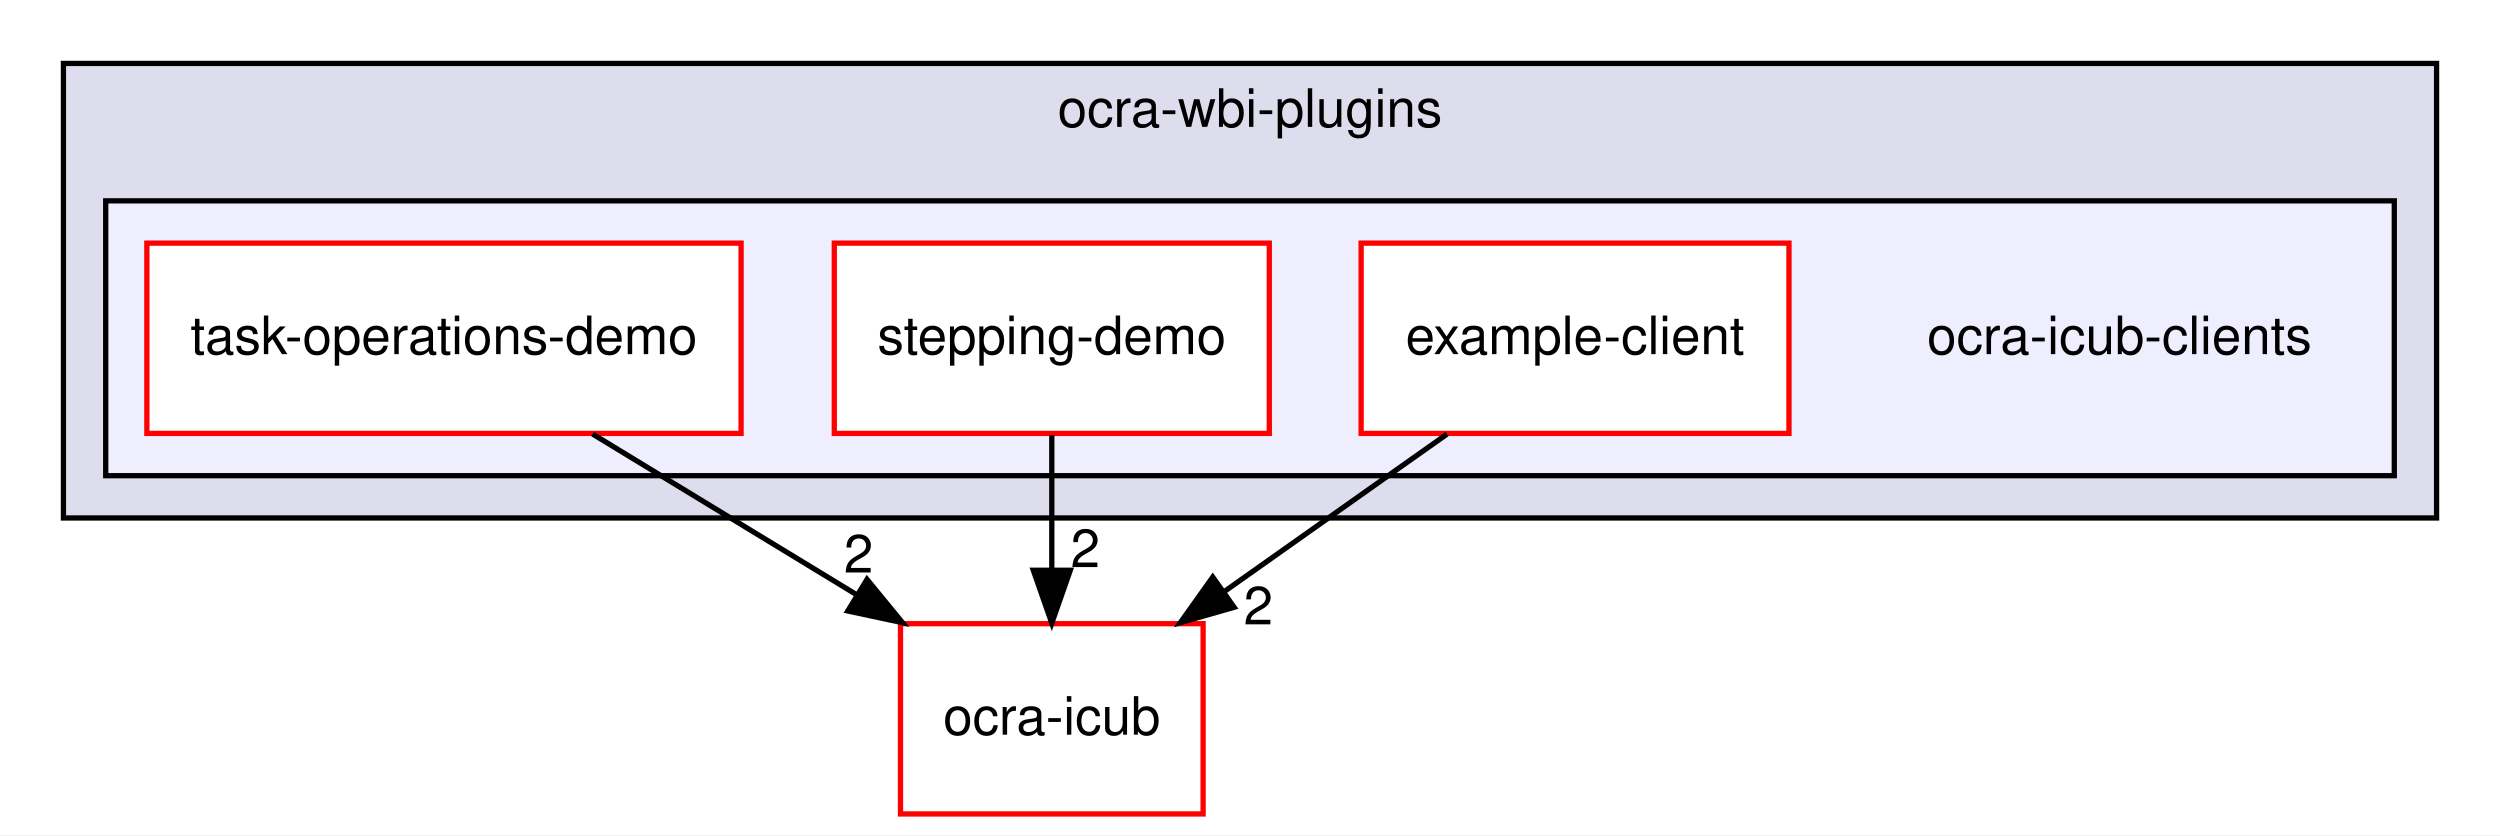
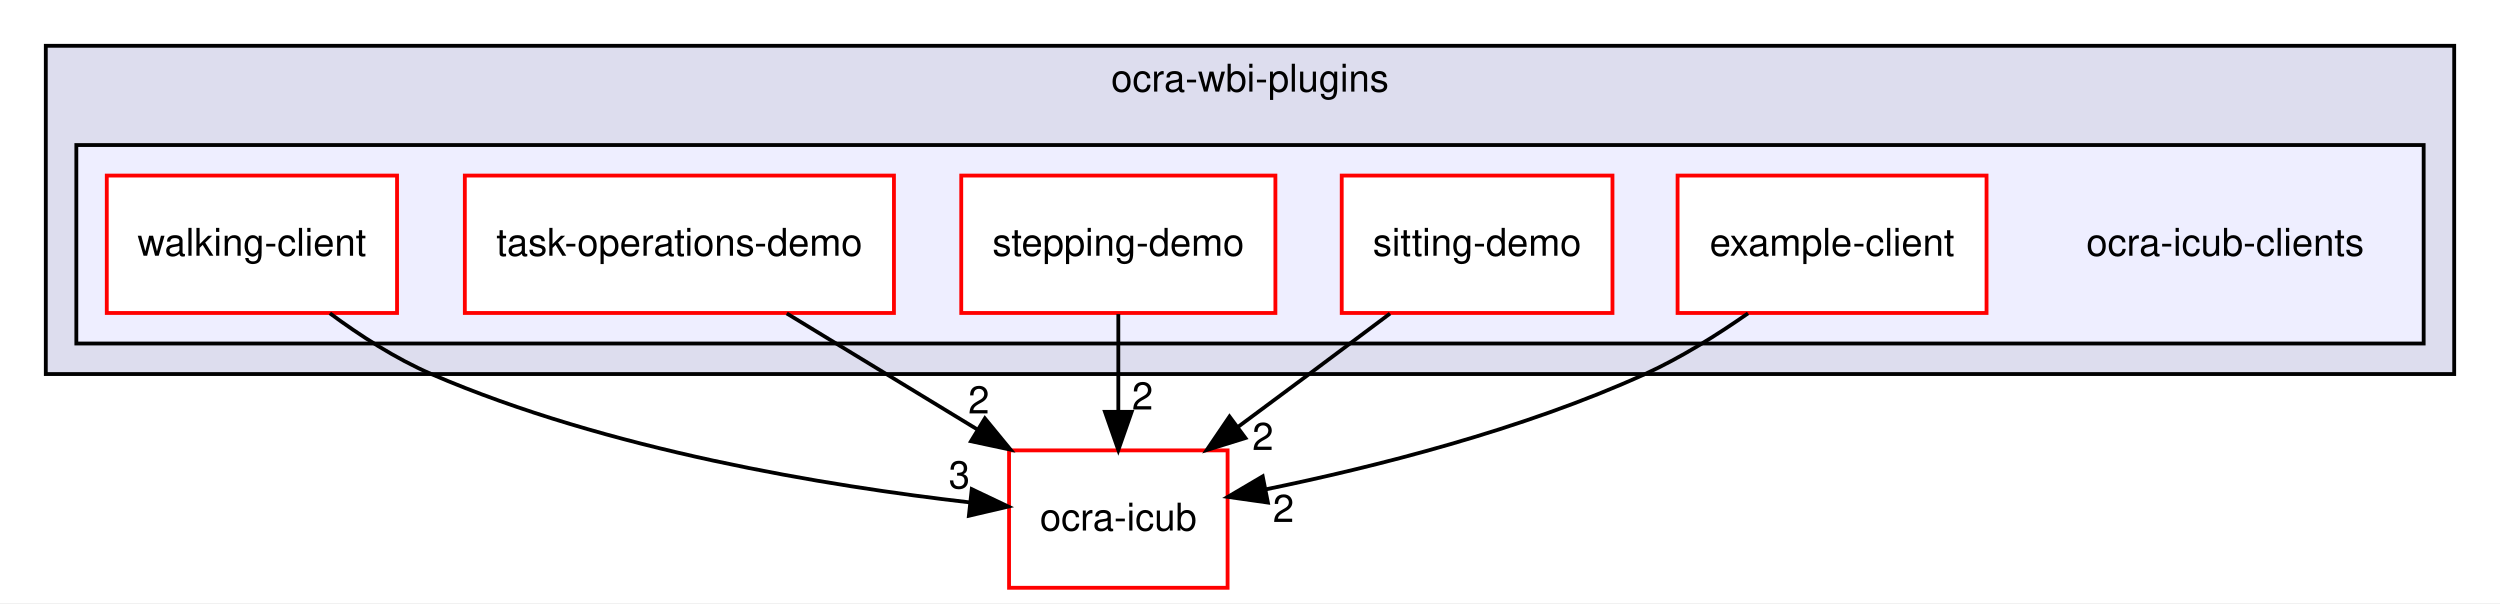
- <svg xmlns="http://www.w3.org/2000/svg" xmlns:xlink="http://www.w3.org/1999/xlink" width="473pt" height="158pt" viewBox="0.00 0.00 473.00 158.00">
+ <svg xmlns="http://www.w3.org/2000/svg" xmlns:xlink="http://www.w3.org/1999/xlink" width="655pt" height="158pt" viewBox="0.00 0.00 655.00 158.00">
  <g id="graph0" class="graph" transform="scale(1 1) rotate(0) translate(4 154)">
-     <polygon fill="white" stroke="none" points="-4,4 -4,-154 469,-154 469,4 -4,4" />
+     <polygon fill="white" stroke="none" points="-4,4 -4,-154 651,-154 651,4 -4,4" />
    <g id="clust1" class="cluster">
      <g id="a_clust1">
        <a xlink:href="dir_fc6a0c39831b5ee8ca68bf3518822430.html" target="_top" xlink:title="ocra-wbi-plugins">
-           <polygon fill="#ddddee" stroke="black" points="8,-56 8,-142 457,-142 457,-56 8,-56" />
-           <text text-anchor="middle" x="232.5" y="-130" font-family="Helvetica,sans-Serif" font-size="10.00">ocra-wbi-plugins</text>
+           <polygon fill="#ddddee" stroke="black" points="8,-56 8,-142 639,-142 639,-56 8,-56" />
+           <text text-anchor="middle" x="323.5" y="-130" font-family="Helvetica,sans-Serif" font-size="10.00">ocra-wbi-plugins</text>
        </a>
      </g>
    </g>
    <g id="clust2" class="cluster">
      <g id="a_clust2">
        <a xlink:href="dir_db7b68153cf186e2b42ba19332873216.html" target="_top">
-           <polygon fill="#eeeeff" stroke="black" points="16,-64 16,-116 449,-116 449,-64 16,-64" />
+           <polygon fill="#eeeeff" stroke="black" points="16,-64 16,-116 631,-116 631,-64 16,-64" />
        </a>
      </g>
    </g>
    <g id="node1" class="node">
-       <text text-anchor="middle" x="397" y="-87" font-family="Helvetica,sans-Serif" font-size="10.00">ocra-icub-clients</text>
+       <text text-anchor="middle" x="579" y="-87" font-family="Helvetica,sans-Serif" font-size="10.00">ocra-icub-clients</text>
    </g>
    <g id="node2" class="node">
      <g id="a_node2">
        <a xlink:href="dir_15fefd76ec8e69ad06581a4a7e5808dd.html" target="_top" xlink:title="example-client">
-           <polygon fill="white" stroke="red" points="334.474,-108 253.526,-108 253.526,-72 334.474,-72 334.474,-108" />
-           <text text-anchor="middle" x="294" y="-87" font-family="Helvetica,sans-Serif" font-size="10.00">example-client</text>
+           <polygon fill="white" stroke="red" points="516.474,-108 435.526,-108 435.526,-72 516.474,-72 516.474,-108" />
+           <text text-anchor="middle" x="476" y="-87" font-family="Helvetica,sans-Serif" font-size="10.00">example-client</text>
+         </a>
+       </g>
+     </g>
+     <g id="node7" class="node">
+       <g id="a_node7">
+         <a xlink:href="dir_ae0ac749c71297e1475c146e3b298b2a.html" target="_top" xlink:title="ocra-icub">
+           <polygon fill="white" stroke="red" points="317.628,-36 260.372,-36 260.372,-0 317.628,-0 317.628,-36" />
+           <text text-anchor="middle" x="289" y="-15" font-family="Helvetica,sans-Serif" font-size="10.00">ocra-icub</text>
+         </a>
+       </g>
+     </g>
+     <g id="edge3" class="edge">
+       <path fill="none" stroke="black" d="M453.987,-71.907C445.853,-66.216 436.334,-60.251 427,-56 394.933,-41.397 355.961,-31.607 327.622,-25.786" />
+       <polygon fill="black" stroke="black" points="328.185,-22.329 317.695,-23.819 326.824,-29.196 328.185,-22.329" />
+       <g id="a_edge3-headlabel">
+         <a xlink:href="dir_000003_000027.html" target="_top" xlink:title="2">
+           <text text-anchor="middle" x="332.262" y="-17.243" font-family="Helvetica,sans-Serif" font-size="10.00">2</text>
+         </a>
+       </g>
+     </g>
+     <g id="node3" class="node">
+       <g id="a_node3">
+         <a xlink:href="dir_4d77d69d9ce7ea07dda3c7b04c8e255f.html" target="_top" xlink:title="sitting-demo">
+           <polygon fill="white" stroke="red" points="418.469,-108 347.531,-108 347.531,-72 418.469,-72 418.469,-108" />
+           <text text-anchor="middle" x="383" y="-87" font-family="Helvetica,sans-Serif" font-size="10.00">sitting-demo</text>
+         </a>
+       </g>
+     </g>
+     <g id="edge1" class="edge">
+       <path fill="none" stroke="black" d="M360.184,-71.844C353.376,-66.737 345.892,-61.134 339,-56 332.987,-51.52 326.557,-46.748 320.379,-42.173" />
+       <polygon fill="black" stroke="black" points="322.294,-39.236 312.174,-36.1 318.13,-44.863 322.294,-39.236" />
+       <g id="a_edge1-headlabel">
+         <a xlink:href="dir_000007_000027.html" target="_top" xlink:title="2">
+           <text text-anchor="middle" x="326.872" y="-36.092" font-family="Helvetica,sans-Serif" font-size="10.00">2</text>
+         </a>
+       </g>
+     </g>
+     <g id="node4" class="node">
+       <g id="a_node4">
+         <a xlink:href="dir_fcc395ba666c1357dbdd5acdca827b57.html" target="_top" xlink:title="stepping-demo">
+           <polygon fill="white" stroke="red" points="330.152,-108 247.848,-108 247.848,-72 330.152,-72 330.152,-108" />
+           <text text-anchor="middle" x="289" y="-87" font-family="Helvetica,sans-Serif" font-size="10.00">stepping-demo</text>
+         </a>
+       </g>
+     </g>
+     <g id="edge5" class="edge">
+       <path fill="none" stroke="black" d="M289,-71.697C289,-63.983 289,-54.712 289,-46.112" />
+       <polygon fill="black" stroke="black" points="292.5,-46.104 289,-36.104 285.5,-46.104 292.5,-46.104" />
+       <g id="a_edge5-headlabel">
+         <a xlink:href="dir_000011_000027.html" target="_top" xlink:title="2">
+           <text text-anchor="middle" x="295.339" y="-46.699" font-family="Helvetica,sans-Serif" font-size="10.00">2</text>
        </a>
      </g>
    </g>
    <g id="node5" class="node">
      <g id="a_node5">
-         <a xlink:href="dir_ae0ac749c71297e1475c146e3b298b2a.html" target="_top" xlink:title="ocra-icub">
-           <polygon fill="white" stroke="red" points="223.628,-36 166.372,-36 166.372,-0 223.628,-0 223.628,-36" />
-           <text text-anchor="middle" x="195" y="-15" font-family="Helvetica,sans-Serif" font-size="10.00">ocra-icub</text>
+         <a xlink:href="dir_694b6b78b1c099d47fd1cae57fd523aa.html" target="_top" xlink:title="task-operations-demo">
+           <polygon fill="white" stroke="red" points="230.214,-108 117.786,-108 117.786,-72 230.214,-72 230.214,-108" />
+           <text text-anchor="middle" x="174" y="-87" font-family="Helvetica,sans-Serif" font-size="10.00">task-operations-demo</text>
        </a>
      </g>
    </g>
-     <g id="edge1" class="edge">
-       <path fill="none" stroke="black" d="M269.782,-71.876C257.077,-62.893 241.336,-51.763 227.577,-42.034" />
-       <polygon fill="black" stroke="black" points="229.497,-39.105 219.311,-36.19 225.456,-44.821 229.497,-39.105" />
-       <g id="a_edge1-headlabel">
-         <a xlink:href="dir_000003_000019.html" target="_top" xlink:title="2">
-           <text text-anchor="middle" x="234.071" y="-35.862" font-family="Helvetica,sans-Serif" font-size="10.00">2</text>
+     <g id="edge4" class="edge">
+       <path fill="none" stroke="black" d="M202.132,-71.876C217.168,-62.724 235.867,-51.342 252.06,-41.485" />
+       <polygon fill="black" stroke="black" points="254.038,-44.379 260.76,-36.19 250.398,-38.4 254.038,-44.379" />
+       <g id="a_edge4-headlabel">
+         <a xlink:href="dir_000015_000027.html" target="_top" xlink:title="2">
+           <text text-anchor="middle" x="252.443" y="-45.673" font-family="Helvetica,sans-Serif" font-size="10.00">2</text>
        </a>
      </g>
    </g>
-     <g id="node3" class="node">
-       <g id="a_node3">
-         <a xlink:href="dir_fcc395ba666c1357dbdd5acdca827b57.html" target="_top" xlink:title="stepping-demo">
-           <polygon fill="white" stroke="red" points="236.152,-108 153.848,-108 153.848,-72 236.152,-72 236.152,-108" />
-           <text text-anchor="middle" x="195" y="-87" font-family="Helvetica,sans-Serif" font-size="10.00">stepping-demo</text>
-         </a>
-       </g>
-     </g>
-     <g id="edge3" class="edge">
-       <path fill="none" stroke="black" d="M195,-71.697C195,-63.983 195,-54.712 195,-46.112" />
-       <polygon fill="black" stroke="black" points="198.5,-46.104 195,-36.104 191.5,-46.104 198.5,-46.104" />
-       <g id="a_edge3-headlabel">
-         <a xlink:href="dir_000007_000019.html" target="_top" xlink:title="2">
-           <text text-anchor="middle" x="201.339" y="-46.699" font-family="Helvetica,sans-Serif" font-size="10.00">2</text>
-         </a>
-       </g>
-     </g>
-     <g id="node4" class="node">
-       <g id="a_node4">
-         <a xlink:href="dir_694b6b78b1c099d47fd1cae57fd523aa.html" target="_top" xlink:title="task-operations-demo">
-           <polygon fill="white" stroke="red" points="136.214,-108 23.786,-108 23.786,-72 136.214,-72 136.214,-108" />
-           <text text-anchor="middle" x="80" y="-87" font-family="Helvetica,sans-Serif" font-size="10.00">task-operations-demo</text>
+     <g id="node6" class="node">
+       <g id="a_node6">
+         <a xlink:href="dir_71aa64cd31fb3b61733e68e781f108fb.html" target="_top" xlink:title="walking-client">
+           <polygon fill="white" stroke="red" points="100.024,-108 23.976,-108 23.976,-72 100.024,-72 100.024,-108" />
+           <text text-anchor="middle" x="62" y="-87" font-family="Helvetica,sans-Serif" font-size="10.00">walking-client</text>
        </a>
      </g>
    </g>
    <g id="edge2" class="edge">
-       <path fill="none" stroke="black" d="M108.132,-71.876C123.168,-62.724 141.867,-51.342 158.06,-41.485" />
-       <polygon fill="black" stroke="black" points="160.038,-44.379 166.76,-36.19 156.398,-38.4 160.038,-44.379" />
+       <path fill="none" stroke="black" d="M82.425,-71.917C90.305,-66.087 99.663,-60.03 109,-56 155.186,-36.066 212.763,-26.652 250.177,-22.36" />
+       <polygon fill="black" stroke="black" points="250.603,-25.834 260.17,-21.281 249.851,-18.875 250.603,-25.834" />
      <g id="a_edge2-headlabel">
-         <a xlink:href="dir_000011_000019.html" target="_top" xlink:title="2">
-           <text text-anchor="middle" x="158.443" y="-45.673" font-family="Helvetica,sans-Serif" font-size="10.00">2</text>
+         <a xlink:href="dir_000019_000027.html" target="_top" xlink:title="3">
+           <text text-anchor="middle" x="247.334" y="-26.043" font-family="Helvetica,sans-Serif" font-size="10.00">3</text>
        </a>
      </g>
    </g>
  </g>
</svg>
